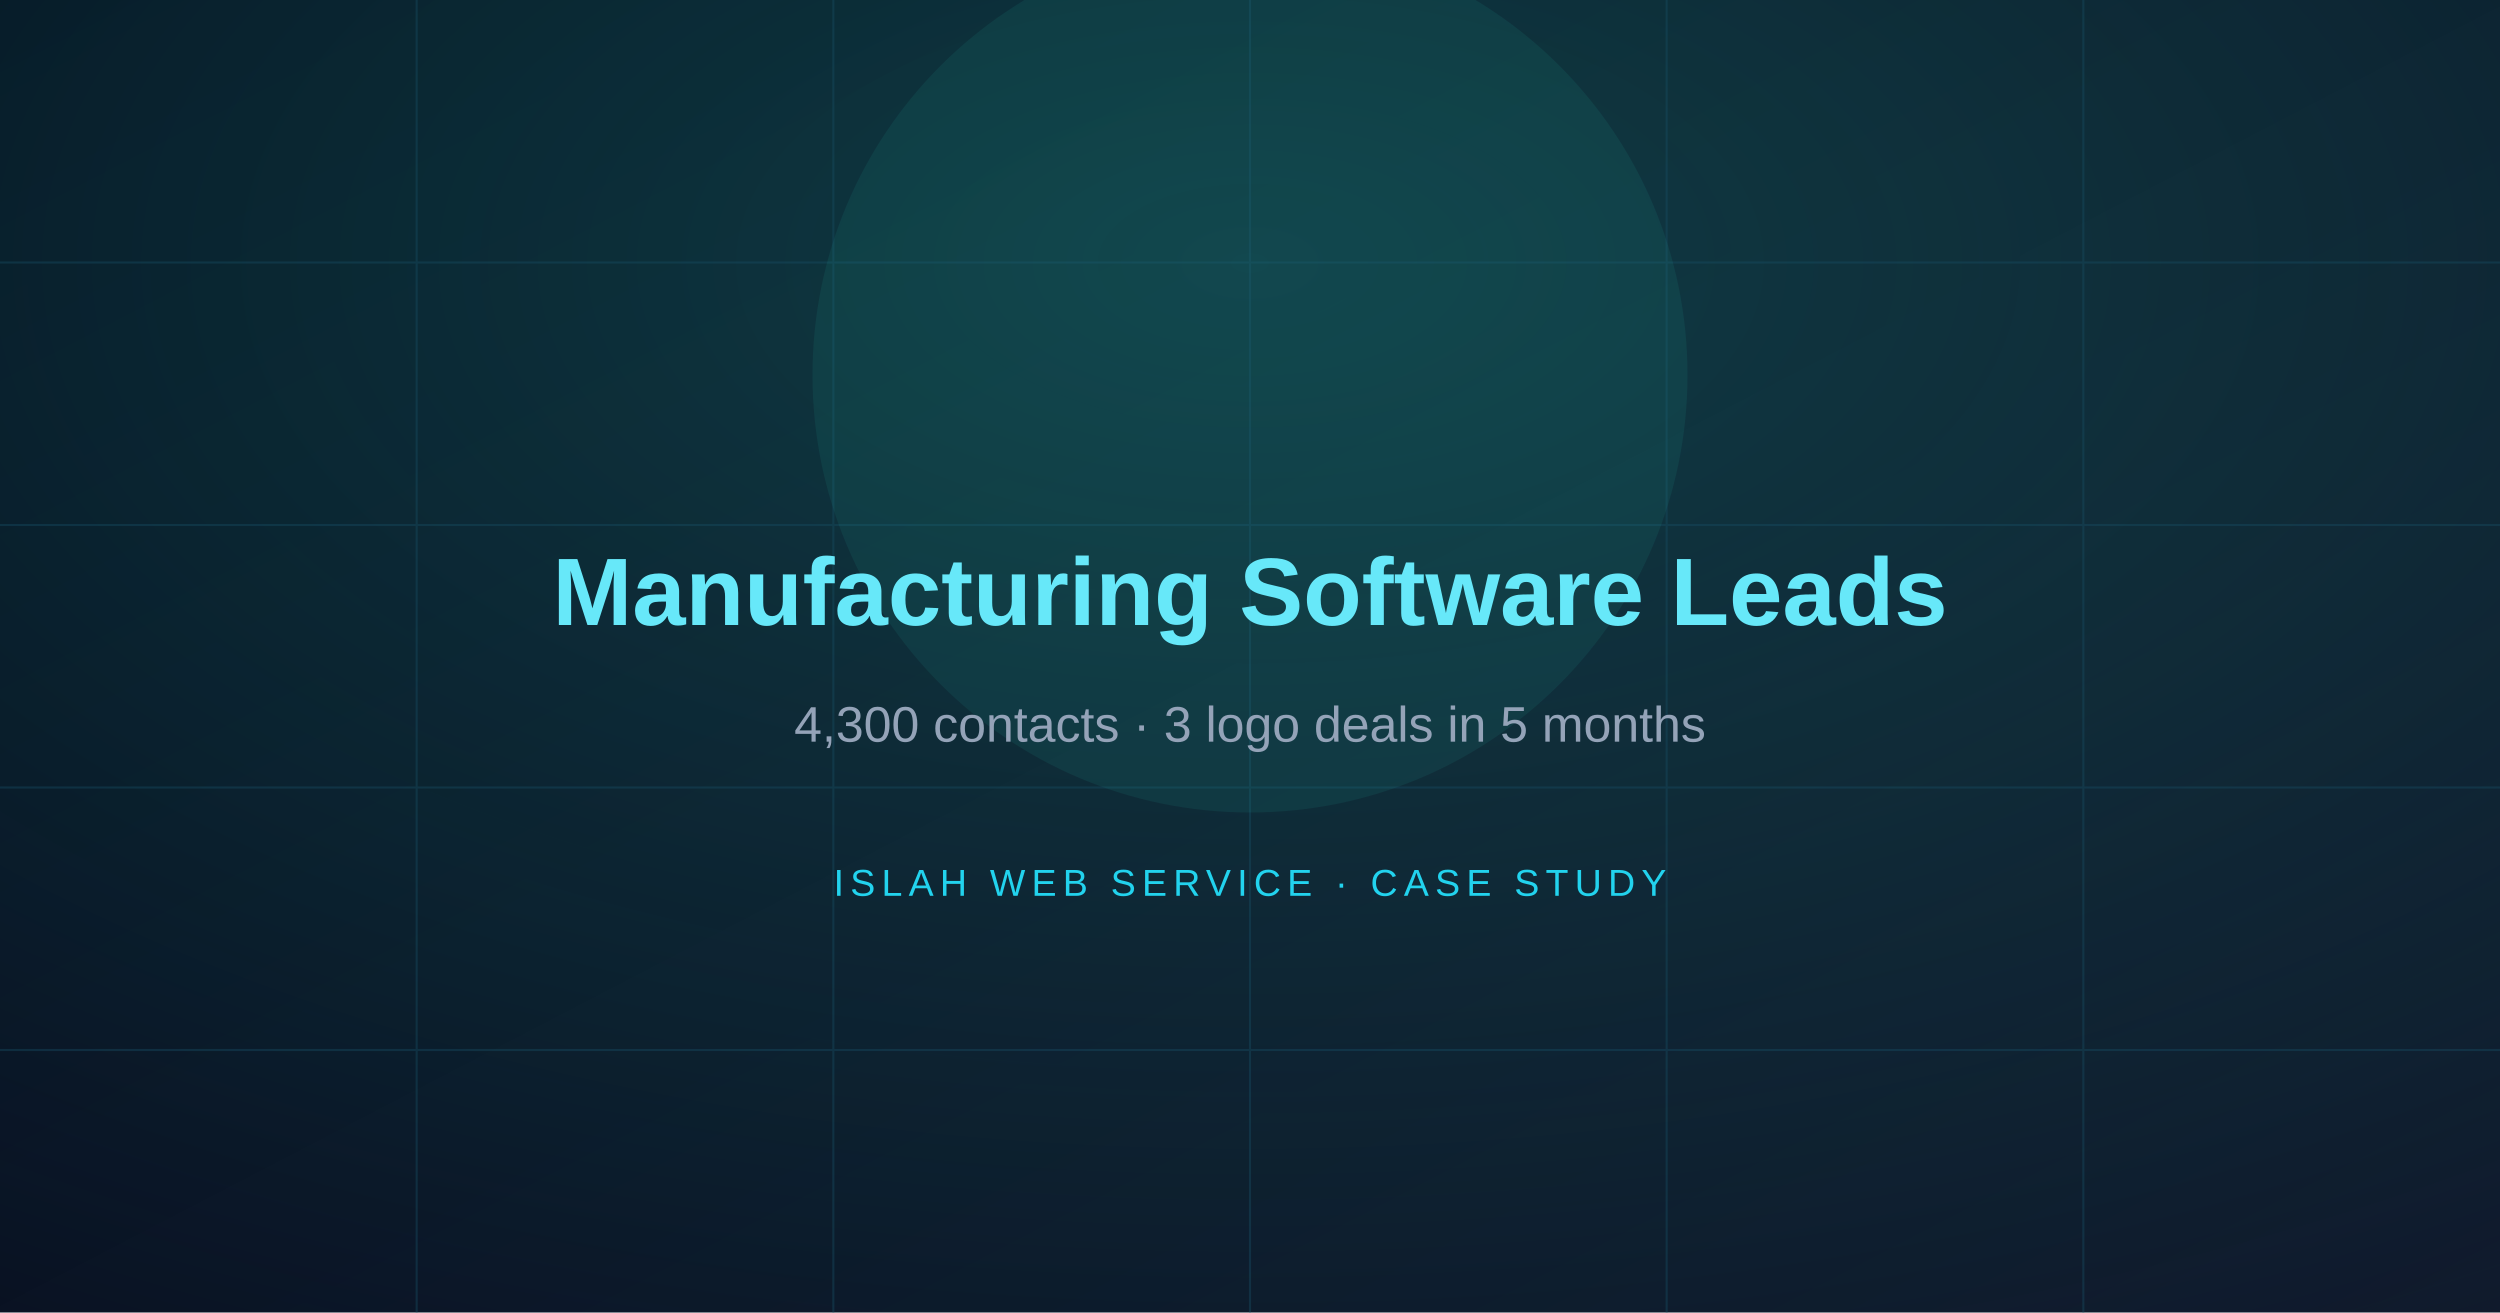
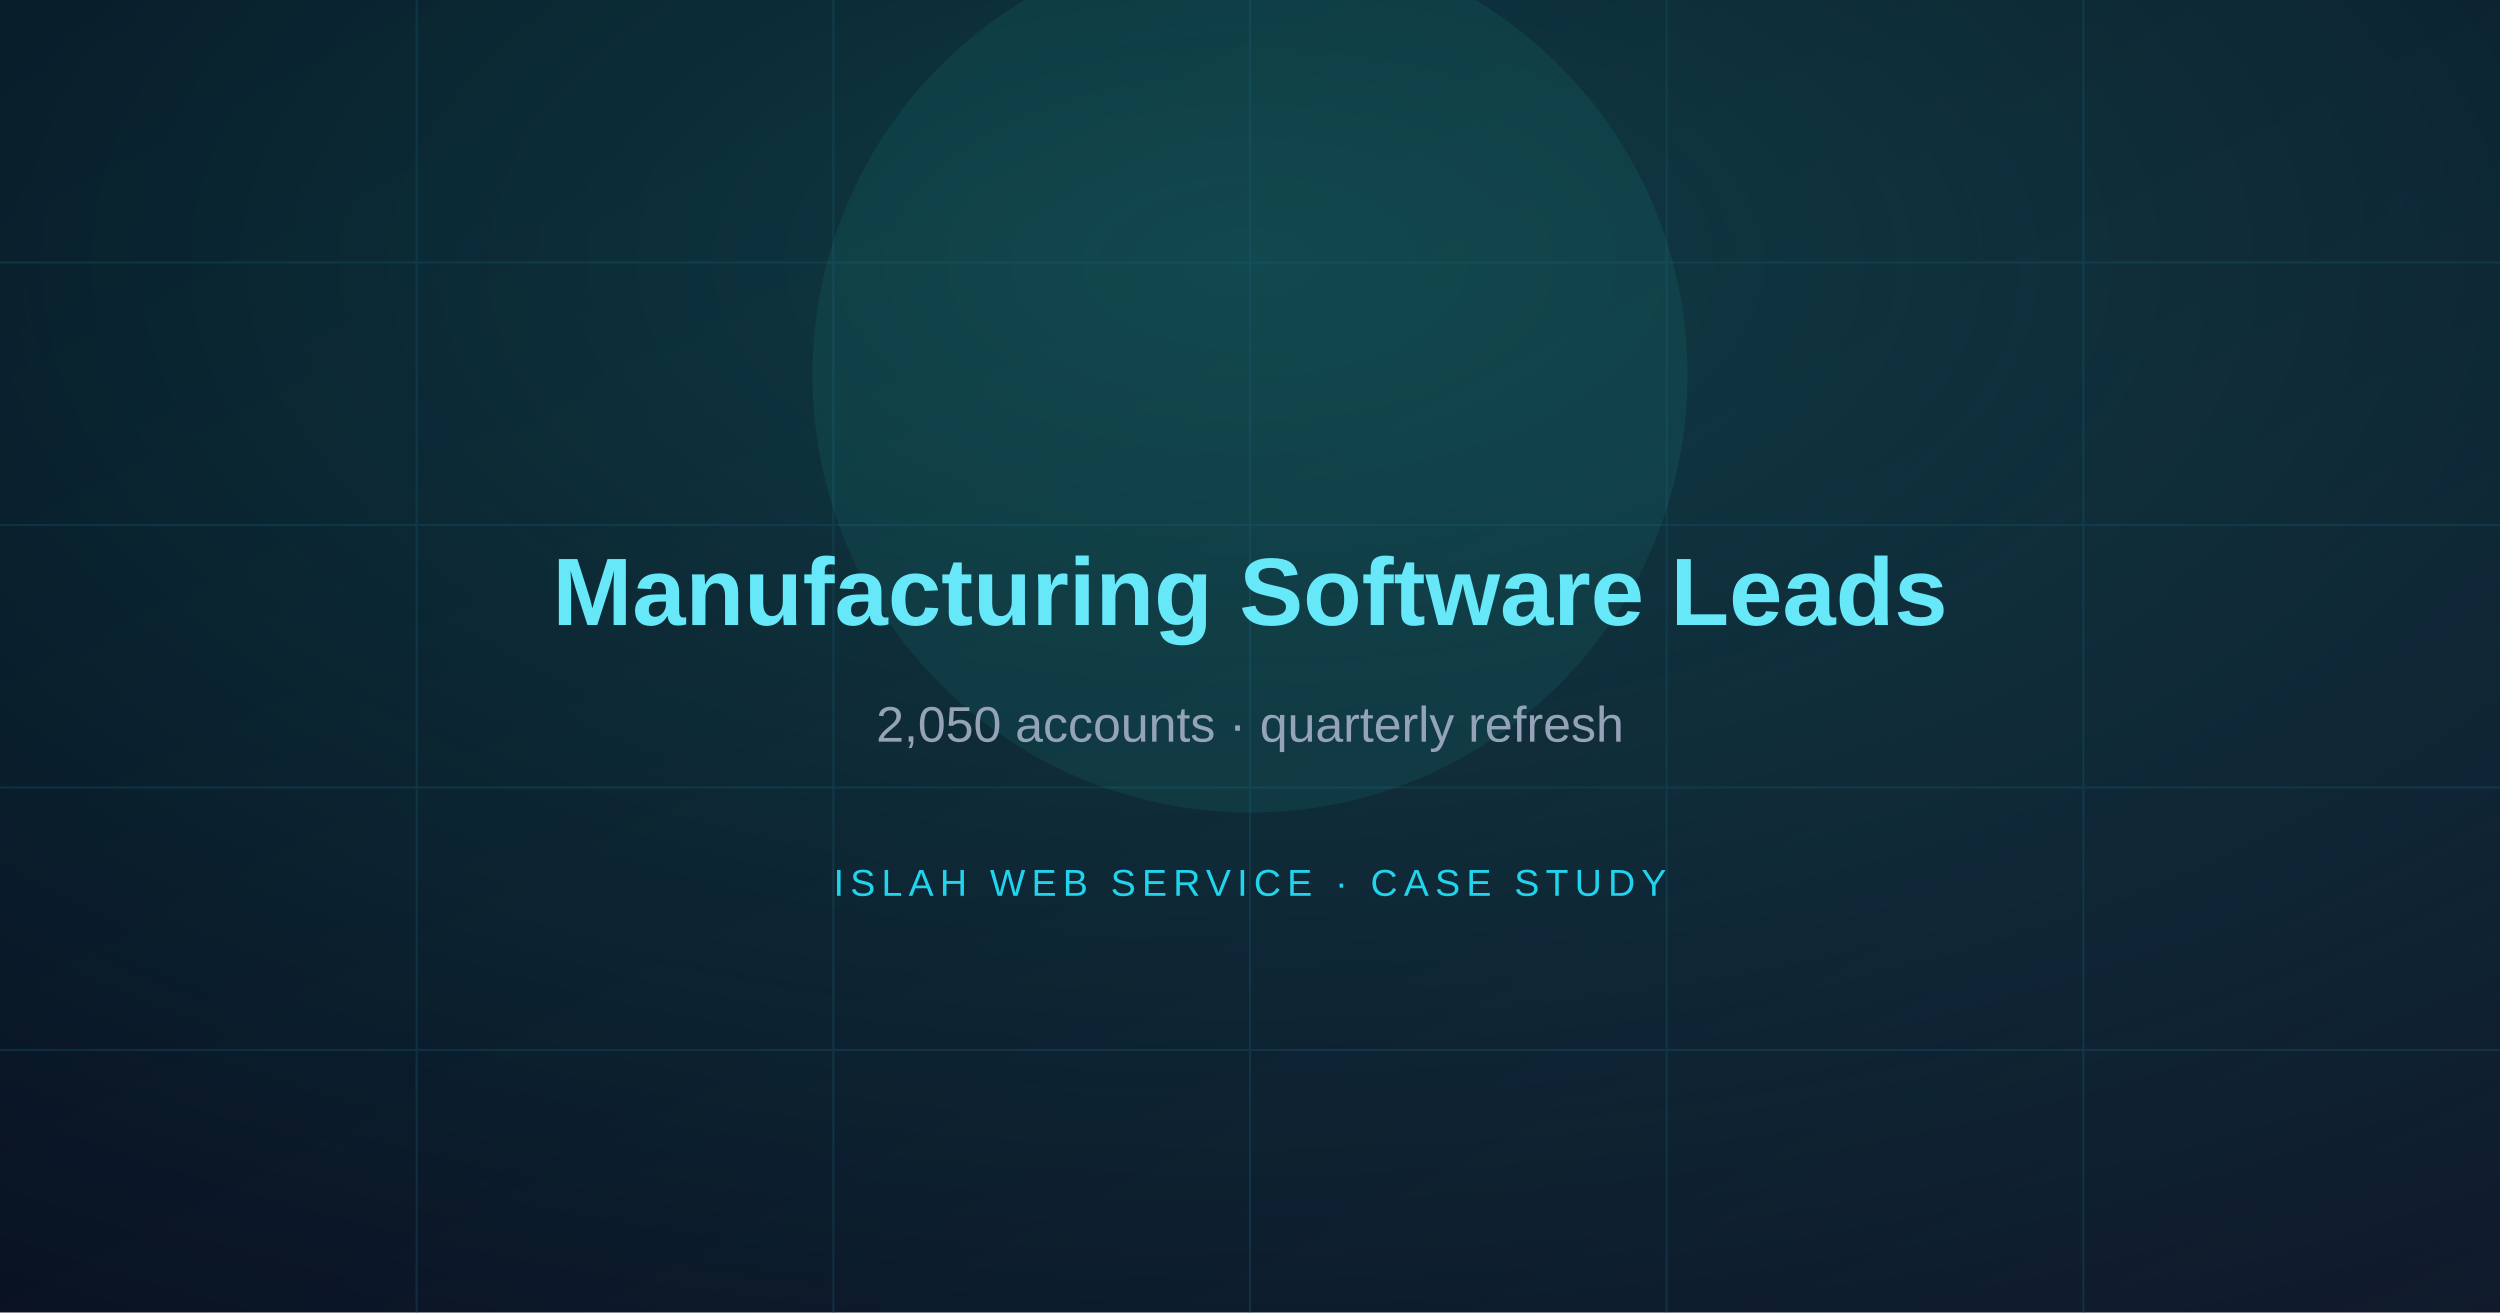
<svg xmlns="http://www.w3.org/2000/svg" width="1200" height="630" viewBox="0 0 1200 630" role="img" aria-label="Manufacturing Software B2B Lead Generation case study">
  <defs>
    <linearGradient id="bg" x1="0" y1="0" x2="1" y2="1">
      <stop offset="0" stop-color="#020617" />
      <stop offset="1" stop-color="#0f172a" />
    </linearGradient>
    <radialGradient id="glow" cx="0.5" cy="0.2" r="1">
      <stop offset="0" stop-color="rgba(45,212,191,0.24)" />
      <stop offset="1" stop-color="rgba(45,212,191,0)" />
    </radialGradient>
  </defs>
  <rect width="1200" height="630" fill="url(#bg)" />
  <rect width="1200" height="630" fill="url(#glow)" />
  <g stroke="#164e63" stroke-width="1" opacity="0.4">
    <line x1="0" y1="126" x2="1200" y2="126" />
    <line x1="0" y1="252" x2="1200" y2="252" />
    <line x1="0" y1="378" x2="1200" y2="378" />
    <line x1="0" y1="504" x2="1200" y2="504" />
    <line x1="200" y1="0" x2="200" y2="630" />
    <line x1="400" y1="0" x2="400" y2="630" />
    <line x1="600" y1="0" x2="600" y2="630" />
    <line x1="800" y1="0" x2="800" y2="630" />
    <line x1="1000" y1="0" x2="1000" y2="630" />
  </g>
  <circle cx="600" cy="180" r="210" fill="rgba(45,212,191,0.08)" />
  <text x="600" y="300" font-family="Arial, Helvetica, sans-serif" font-size="46" font-weight="bold" fill="#67e8f9" text-anchor="middle">Manufacturing Software Leads</text>
-   <text x="600" y="356" font-family="Arial, Helvetica, sans-serif" font-size="24" fill="#94a3b8" text-anchor="middle">4,300 contacts · 3 logo deals in 5 months</text>
+   <text x="600" y="356" font-family="Arial, Helvetica, sans-serif" font-size="24" fill="#94a3b8" text-anchor="middle">2,050 accounts · quarterly refresh</text>
  <text x="600" y="430" font-family="Arial, Helvetica, sans-serif" font-size="18" letter-spacing="3" fill="#22d3ee" text-anchor="middle">ISLAH WEB SERVICE · CASE STUDY</text>
</svg>
